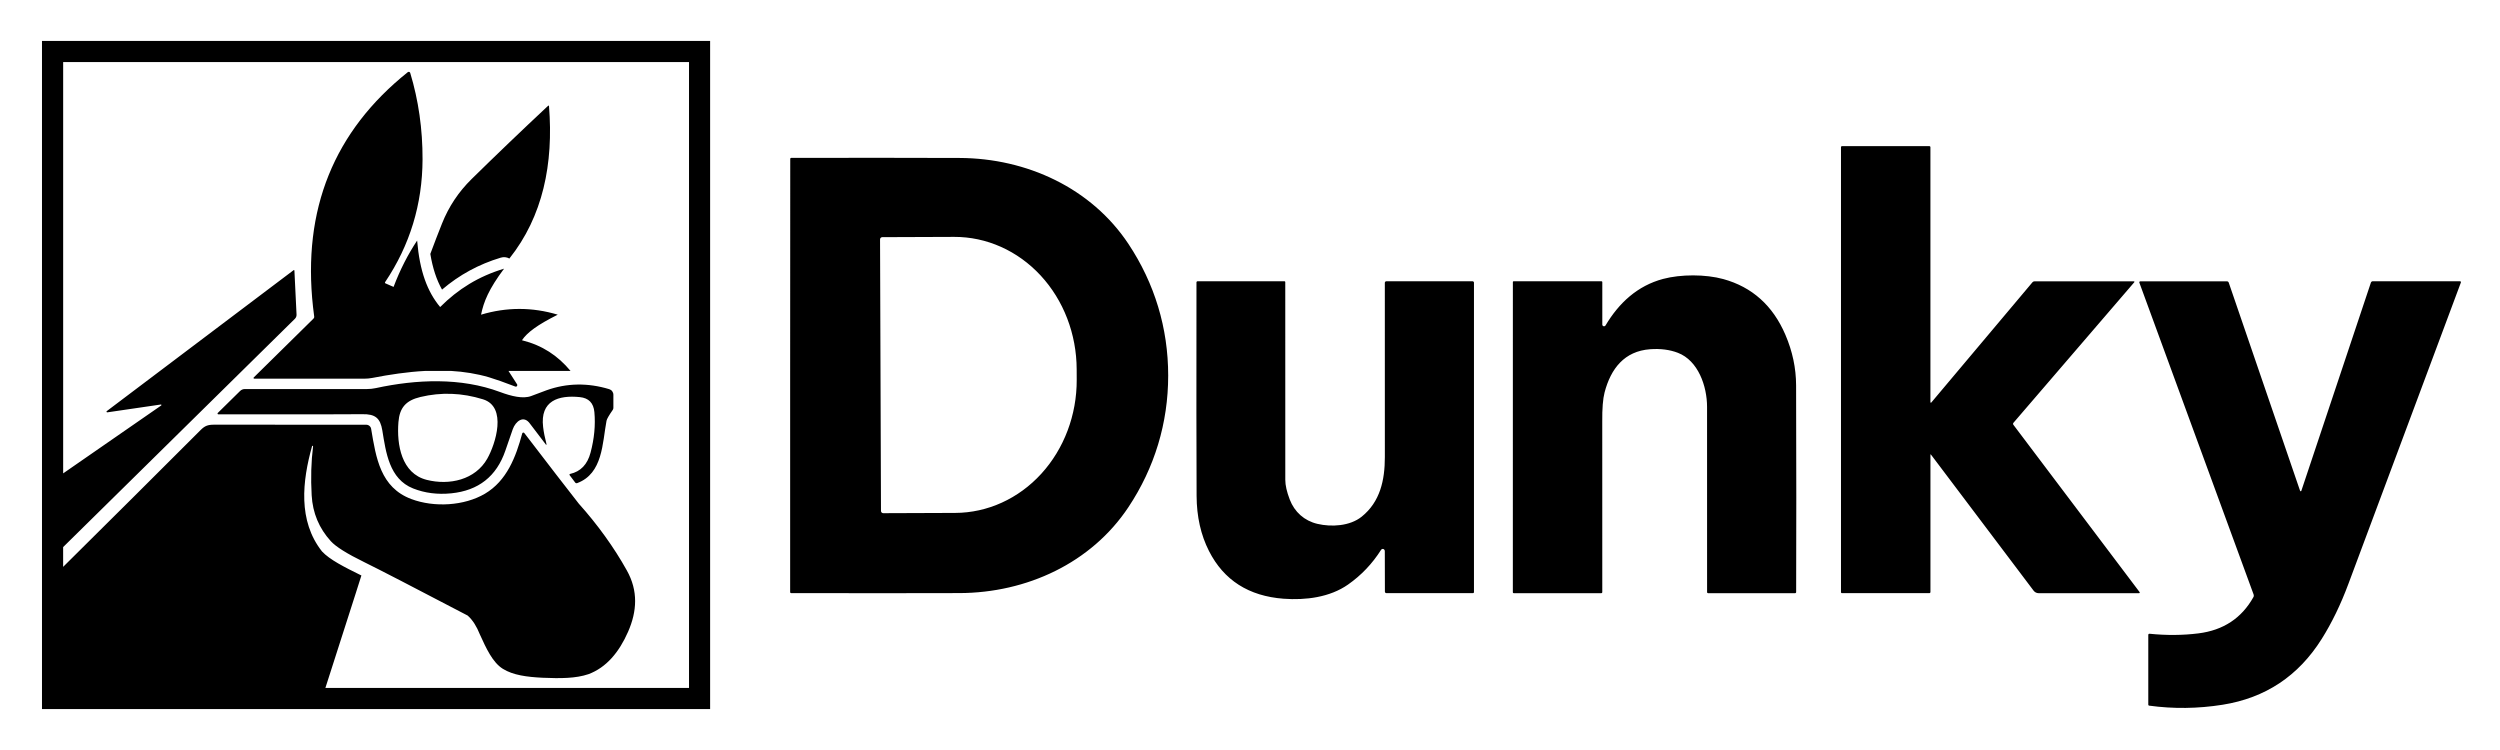
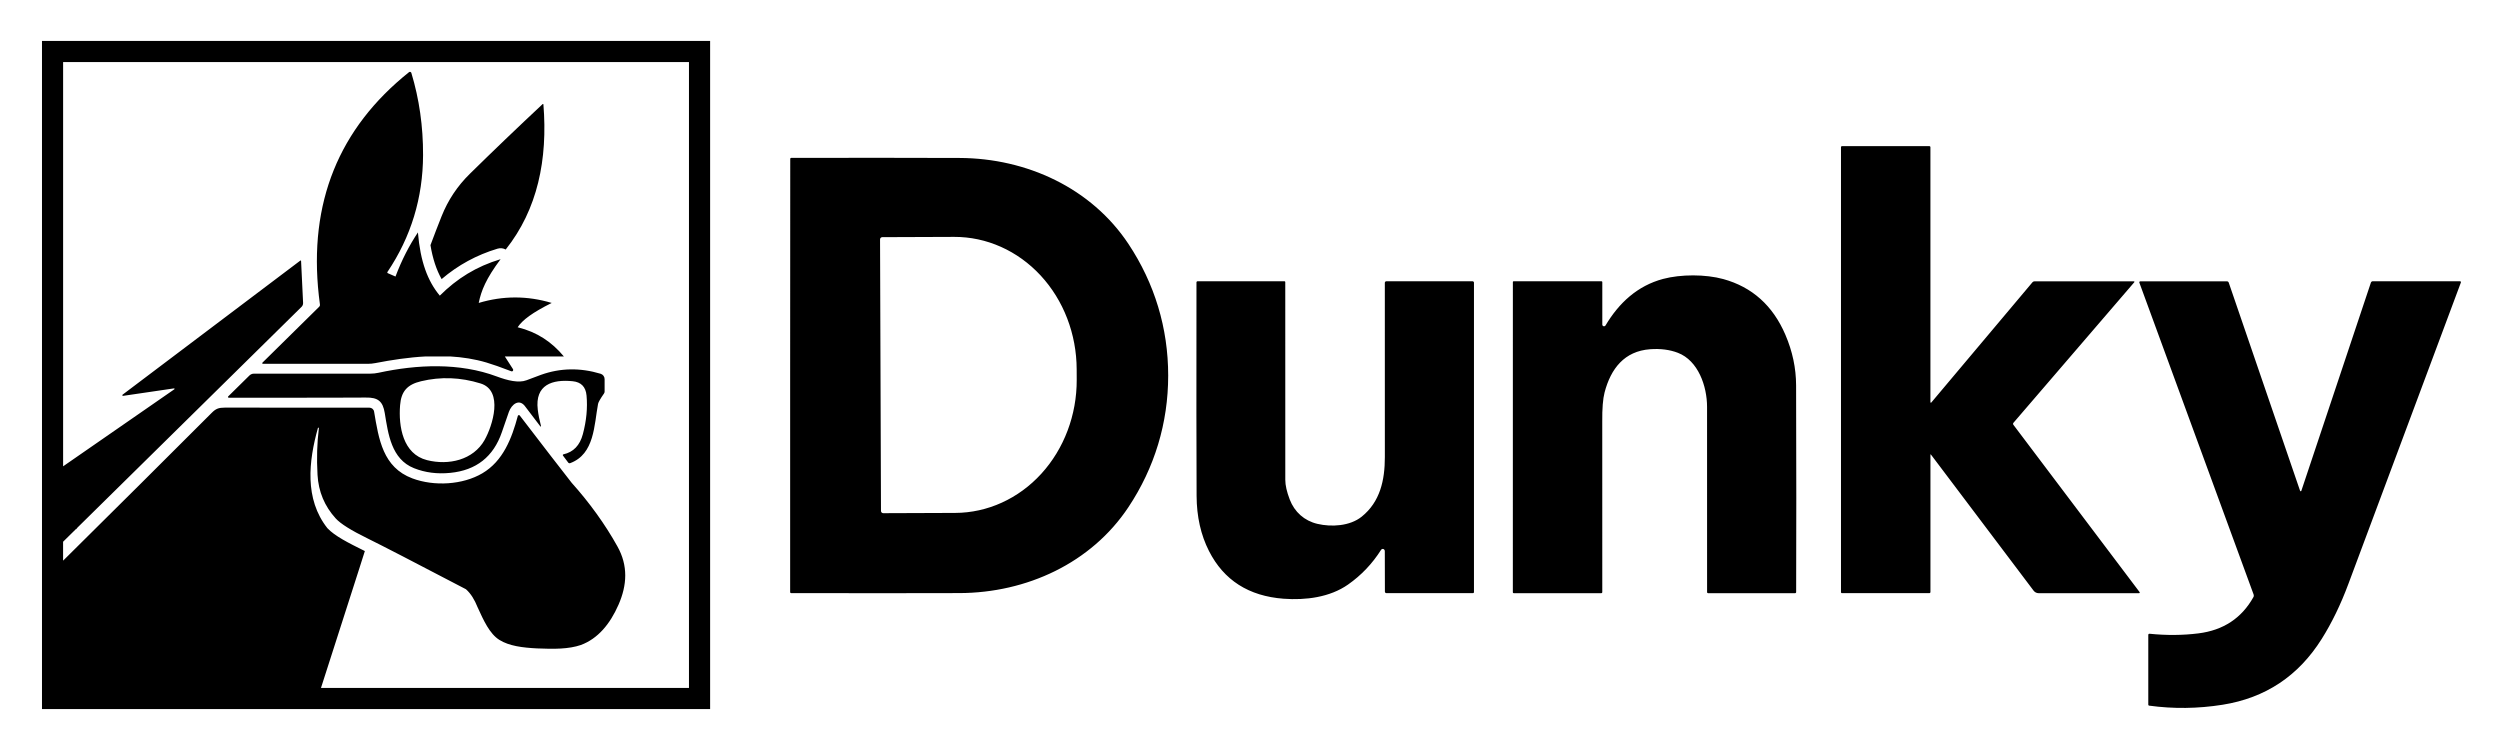
<svg xmlns="http://www.w3.org/2000/svg" viewBox="0 0 1020 306" width="1020" height="306">
-   <path d="m17.13 16.7h272.6v272.6h-272.6zm110.58 165.41c.01-.05 0-.1-.03-.14c-.03-.04-.06-.07-.11-.08c-.05-.01-.09-.01-.14.01c-.04.02-.08.05-.1.1c-3.97 14.22-5.85 30.49 4.06 43c3.13 3.34 8.87 6.26 16.06 9.8l-2.13 6.7v.01l-12.56 39.16h148.36v-255.35h-255.35v167.82l27.62-19.13h0l12.39-8.58c.04-.03.07-.06.08-.11c.01-.04.01-.09-.01-.14c-.02-.04-.05-.08-.09-.11c-.04-.03-.09-.04-.14-.03l-21.83 3.2c-.06.01-.13-.01-.19-.04c-.06-.03-.1-.08-.13-.14c-.03-.06-.03-.12-.01-.18c.02-.06.05-.11.11-.15l76.22-57.5c.03-.02.07-.04.1-.04c.04 0 .08 0 .11.02c.03.02.06.04.08.07c.02.03.03.07.04.11l.87 17.95c.02.32-.04.64-.15.94c-.12.3-.3.57-.53.8l-66.93 65.93l-27.62 27.2v8.07c19.48-19.29 38.16-37.89 56.06-55.79h0c1.74-1.75 2.95-2.22 5.57-2.22c22.75.03 43.43.04 62.03.02c.48 0 .95.17 1.32.48c.37.31.62.74.69 1.22c1.99 11.89 3.79 23.9 16.41 28.63c9.38 3.51 21.61 2.77 30.01-2.18c8.91-5.25 12.65-15.02 15.22-24.61c.03-.09.07-.16.14-.22c.07-.06.15-.1.23-.12c.09-.02.18-.01.26.02c.08.03.15.08.21.16c10.1 13.19 17.52 22.81 22.26 28.85c7.57 8.43 14.35 17.81 19.57 27.2c4.69 8.34 4.17 16.69.52 25.03c-3.65 8.34-8.87 14.6-16.17 17.31c-5.22 1.77-11.47 1.77-18.77 1.46c-6.26-.31-11.99-1.04-16.17-3.65c-4.17-2.61-6.78-8.34-9.39-14.08c-1.25-3.13-2.82-5.74-4.95-7.64c-22.24-11.64-36.3-18.9-42.17-21.78c-7.05-3.45-11.61-6.3-13.66-8.56c-4.8-5.27-7.41-11.51-7.82-18.72c-.4-7.04-.21-13.69.57-19.97zm348.91-28.87c0 19.36-5.55 37.61-16.21 53.66c-15.17 22.86-41.56 34.98-68.92 35.08c-18.27.06-41.19.06-68.74.01c-.1 0-.19-.04-.26-.11c-.07-.07-.11-.16-.11-.26c-.01-15.29-.01-44.77 0-88.42c.01-43.65.03-73.13.04-88.42c0-.1.04-.19.11-.26c.07-.07.16-.11.26-.11c27.55-.04 50.47-.03 68.74.04c27.36.11 53.74 12.25 68.9 35.11c10.65 16.06 16.2 34.31 16.19 53.68zm394.18-38.1l-49.32 57.37c-.09.11-.15.24-.15.39c-.01.14.04.29.12.4l51.51 68.28c.03.04.06.09.06.14c.01.05 0 .1-.03.15c-.02.05-.06.09-.1.11c-.05.03-.1.04-.15.04h-40.97c-.4 0-.8-.09-1.15-.27c-.36-.18-.67-.44-.91-.76l-41.91-55.56c-.01-.02-.03-.03-.05-.03c-.02-.01-.04-.01-.06 0c-.02.01-.04.02-.05.04c-.01.02-.02.04-.02.06v56.05c0 .12-.05.24-.14.33c-.09.09-.2.13-.33.13h-35.63c-.11 0-.21-.04-.28-.12c-.08-.07-.12-.18-.12-.28v-181.57c0-.11.04-.21.12-.29c.08-.08.18-.12.29-.12h35.7c.1 0 .2.04.27.11c.07.07.11.17.11.28v104.08c0 .04.02.08.04.12c.03.03.06.06.1.07c.04.01.08.02.12.01c.04-.01.08-.04.1-.07l41.27-49.06c.11-.13.24-.23.4-.3c.15-.07.32-.1.48-.1h40.48c.04 0 .09.01.13.03c.04.02.07.06.09.1c.02.04.03.09.02.13c-.01.04-.03.08-.05.12zm67.63 85.1c.02.06.05.11.1.14c.05.04.1.05.16.05c.06 0 .12-.02.16-.05c.05-.04.08-.09.1-.14l28.37-84.93c.06-.16.16-.31.3-.41c.14-.1.31-.15.48-.15h35.59c.06 0 .12.01.17.04c.06.03.1.07.14.12c.03.05.05.11.06.17c.01.06 0 .12-.02.18c-19.94 53.35-35.23 94.33-45.88 122.93c-3.13 8.41-6.77 15.92-10.92 22.52c-9.5 15.12-22.98 24.06-40.44 26.83c-10.08 1.6-20.07 1.72-29.97.36c-.09-.01-.18-.06-.24-.13c-.06-.07-.09-.16-.09-.25v-28.51c0-.06.01-.13.04-.18c.03-.06.06-.11.11-.15c.05-.04.1-.07.16-.09c.06-.02.12-.03.19-.02c6.91.7 13.56.65 19.94-.15c10.17-1.27 17.66-6.21 22.46-14.81c.09-.16.14-.33.15-.51c.01-.18-.01-.36-.07-.53l-46.62-127.25c-.02-.06-.03-.13-.02-.19c.01-.07.03-.13.07-.18c.04-.05.09-.1.14-.13c.06-.03.12-.05.19-.05h35.32c.17 0 .33.05.47.15c.14.1.24.24.3.4zm-321.18-85.17c0-.04.01-.08.02-.12c.02-.04.04-.07.07-.1c.03-.03.07-.05.1-.07c.04-.02.08-.02.12-.02h35.87c.08 0 .16.03.22.09c.06.06.09.14.09.23v17.34c0 .15.05.3.14.43c.09.12.22.21.37.25c.15.04.31.03.45-.02c.14-.06.27-.16.35-.29c5.48-9.21 13.03-16.19 23.48-18.99c7.25-1.93 17.29-1.94 24.58.06c11.77 3.25 20.22 10.82 25.33 22.73c2.89 6.73 4.35 13.61 4.37 20.66c.1 33.06.11 61.17.02 84.34c0 .11-.05.22-.13.3c-.08.08-.19.13-.3.13h-35.52c-.1 0-.2-.04-.28-.11c-.07-.07-.11-.17-.11-.28c.01-33.65 0-58.86-.01-75.61c0-8.5-3.63-18.89-11.89-22.07c-3.35-1.29-7.14-1.77-11.37-1.46c-10.44.78-16 7.86-18.56 17.65c-.67 2.57-.99 6.53-.94 11.87c.03 3.39.03 26.6.01 69.63c0 .1-.04.2-.11.27c-.07.07-.17.11-.27.11h-35.76c-.09 0-.18-.04-.25-.1c-.07-.07-.1-.15-.1-.25zm-93.2-.32c.04 0 .09.01.13.03c.04.02.08.04.11.07c.03.03.05.07.07.11c.02.04.03.08.03.13c-.01 22.94-.01 49.83.01 80.68c0 2.21.61 4.89 1.82 8.05c1.94 5.06 5.93 8.66 11.3 9.92c5.68 1.34 13.23.93 18.04-2.93c7.55-6.06 9.46-14.94 9.46-24.3c-.01-31.23-.01-54.94-.01-71.13c0-.16.07-.32.18-.44c.12-.12.27-.18.44-.18h35.18c.15 0 .3.06.4.17c.11.11.17.25.17.4v126.24c0 .12-.05.23-.13.31c-.08.08-.19.13-.31.13h-35.27c-.16 0-.32-.06-.44-.18c-.12-.11-.19-.27-.19-.43c-.02-.65-.03-6.11-.04-16.38q0-.44-.15-.69c-.07-.12-.17-.21-.29-.28c-.12-.07-.25-.1-.39-.1c-.14 0-.27.03-.39.1c-.12.07-.22.16-.29.27c-3.59 5.67-8.09 10.4-13.5 14.19c-7.4 5.18-17.27 6.45-26.29 5.77c-14.24-1.08-24.38-7.56-30.43-19.45c-3.33-6.55-5.02-14.06-5.06-22.53c-.09-16.03-.1-45.06-.05-87.09c0-.12.05-.23.13-.32c.08-.09.19-.13.31-.13zm-164.99-17.09l.38 110.8c0 .12.02.24.07.35c.05.11.11.21.2.3c.09.09.19.15.3.2c.11.04.23.07.35.07l29.35-.11c13.2-.05 25.84-5.79 35.14-15.98c9.3-10.19 14.5-23.98 14.45-38.34l-.02-4.32c-.02-7.11-1.34-14.15-3.86-20.71c-2.52-6.56-6.21-12.52-10.85-17.53c-4.64-5.01-10.14-8.98-16.19-11.68c-6.05-2.7-12.53-4.08-19.07-4.06l-29.35.11c-.24 0-.47.1-.64.27c-.17.17-.26.4-.26.64zm-201.94 17.45c-.03.04-.05.09-.06.14c-.01.05 0 .1.01.15c.01.05.04.1.08.13c.03.04.08.07.13.09c1.12.49 2.22.97 3.3 1.44c2.68-7.11 5.95-13.41 9.61-18.91c1.04 12.52 4.17 20.86 9.39 27.12c7.3-7.3 15.65-12.52 26.08-15.65c-6.26 8.34-8.34 13.56-9.39 18.77q15.65-4.69 31.29 0c-8.34 4.17-12.52 7.3-14.6 10.43c8.34 2.09 14.6 6.26 19.82 12.52h-25.32c1.74 2.75 2.9 4.57 3.5 5.45c.07.11.11.24.1.37c-.01.13-.05.26-.13.36c-.08.1-.19.18-.32.21c-.13.03-.26.03-.38-.02c-4.54-1.74-8.1-3-10.69-3.77c-5.02-1.48-10.22-2.29-15.49-2.6h-10.56c-7.25.38-14.52 1.48-21.57 2.85c-1.06.21-2.14.31-3.21.31h-44.98c-.06 0-.12-.02-.16-.05c-.05-.03-.09-.08-.11-.13c-.02-.05-.03-.11-.02-.17c.01-.06.04-.11.08-.14l24.38-24.01c.11-.11.2-.25.25-.4c.05-.15.07-.31.04-.47c-.17-1.29-.33-2.6-.48-3.91q-6.57-59.62 38.67-95.78c.08-.06.18-.11.28-.13c.1-.02.2-.01.3.02c.1.03.19.09.26.16c.07.07.12.16.15.26c3.39 11.19 5.06 22.94 5.03 35.26c-.06 18.32-5.15 35.01-15.26 50.07zm65.58 66.24c-4.13-5.4-6.25-8.19-6.37-8.36c-2.65-3.86-5.97-1.1-7.12 2.12c-.22.6-1.23 3.51-3.02 8.74c-3.6 10.51-10.97 16.32-22.1 17.43c-5.6.56-10.78-.11-15.53-1.99c-9.77-3.87-11.11-14.78-12.57-23.66c-.82-5.03-2.86-6.75-8.2-6.64c-2.91.06-22.47.09-58.69.07c-.07 0-.13-.02-.19-.05c-.06-.04-.1-.09-.13-.15c-.03-.06-.03-.13-.02-.2c.01-.07.05-.13.09-.17l9.1-8.96c.52-.52 1.22-.8 1.95-.8h49.86c1.19 0 2.38-.13 3.55-.38c16.62-3.6 34.72-4.39 50.74 1.6c4.58 1.71 9.38 2.89 12.7 1.62q4.41-1.69 6.26-2.35q12.39-4.42 25.56-.44c.49.15.92.45 1.22.86c.3.41.47.91.47 1.42v5.36c0 .29-.09.58-.26.82c-1.56 2.25-2.41 3.73-2.54 4.44c-1.71 9.04-1.46 21.54-11.97 25.43c-.14.05-.3.06-.45.02c-.15-.04-.28-.13-.37-.26l-2.26-3c-.03-.04-.06-.1-.06-.15c-.01-.06 0-.11.02-.16c.02-.05.05-.1.09-.13c.04-.04.09-.06.14-.07c4.28-.95 7.06-3.84 8.34-8.67c1.53-5.74 2.05-11.25 1.57-16.54c-.34-3.73-2.32-5.77-5.95-6.13c-8.66-.88-16.25 1.43-14.97 12.19c.24 2.07.71 4.41 1.39 7.03c.02.04.02.08 0 .12c-.01.04-.04.07-.08.09c-.04.02-.08.02-.12.01c-.04-.01-.07-.04-.09-.07zm.96-138.22c.03-.02.06-.04.1-.04c.03-.01.07-.01.1.01c.04.01.07.03.09.06c.02.03.04.06.04.1c1.9 23.58-2.49 45.04-16.16 62.22q-1.7-.9-3.54-.35q-13.37 4.01-23.94 13.03q-3.36-5.94-4.78-14.56c1.63-4.39 3.22-8.51 4.76-12.37c2.75-6.92 6.78-12.96 12.08-18.17c9.94-9.76 20.35-19.74 31.25-29.93zm-24.84 143.98c3.35-5.91 8.22-21.1-1.75-24.19c-8.57-2.66-17.08-2.97-25.53-.95c-5.97 1.42-8.51 4.4-8.98 10.25c-.74 9.15 1.2 20.96 11.56 23.57c9.2 2.32 19.79.02 24.71-8.69z" />
+   <path d="m17.13 16.7h272.6v272.6h-272.6zm112.95 157.99c.01-.04 0-.09-.03-.13c-.02-.04-.06-.07-.11-.08c-.04-.01-.09-.01-.13.01c-.04.02-.08.05-.09.09c-3.78 13.53-5.57 29.01 3.86 40.92c2.98 3.18 8.44 5.95 15.28 9.33l-2.03 6.38v.01l-15.87 49.45h150.14v-255.35h-255.35v164.94l33.6-23.27h0l11.79-8.17c.04-.02.07-.06.08-.1c.01-.04.01-.09-.01-.13c-.02-.04-.05-.08-.09-.1c-.04-.02-.09-.03-.13-.03l-20.77 3.05c-.06.01-.12 0-.18-.04c-.05-.03-.1-.08-.12-.13c-.02-.06-.03-.12-.01-.17c.02-.06.05-.11.1-.14l72.52-54.71c.03-.02.06-.04.1-.04c.04 0 .07 0 .1.02c.03.02.06.04.08.07c.02.03.03.06.03.1l.82 17.08c.02.31-.03.61-.14.9c-.11.29-.28.54-.5.76l-63.68 62.73l-27.75 27.33c-.21.21-.39.44-.54.69v-.16l-5.31 5.23v7.72l1.19-1.17c20.75-20.53 40.57-40.25 59.47-59.16h0c1.66-1.67 2.81-2.11 5.3-2.11c21.65.03 41.32.04 59.02.02c.46 0 .9.16 1.25.45c.35.3.59.71.66 1.16c1.9 11.31 3.6 22.74 15.61 27.24c8.92 3.34 20.56 2.64 28.55-2.07c8.48-4.99 12.04-14.29 14.48-23.42c.02-.08.07-.16.13-.21c.06-.06.14-.1.22-.11c.08-.02.17-.01.25.02c.08.03.15.08.2.15c9.61 12.55 16.67 21.7 21.18 27.45c7.2 8.02 13.66 16.95 18.62 25.88c4.47 7.94 3.97 15.88.5 23.82c-3.47 7.94-8.44 13.89-15.38 16.47c-4.96 1.69-10.92 1.69-17.86 1.39c-5.95-.3-11.41-.99-15.38-3.47c-3.97-2.48-6.45-7.94-8.93-13.4c-1.19-2.98-2.68-5.46-4.71-7.27c-21.17-11.08-34.54-17.98-40.12-20.72c-6.71-3.28-11.04-6-13-8.15c-4.57-5.01-7.05-10.95-7.44-17.81c-.38-6.7-.2-13.03.55-19zm346.54-21.45c0 19.36-5.55 37.61-16.21 53.66c-15.17 22.86-41.56 34.98-68.92 35.08c-18.27.06-41.19.06-68.74.01c-.1 0-.19-.04-.26-.11c-.07-.07-.11-.16-.11-.26c-.01-15.29-.01-44.77 0-88.42c.01-43.65.03-73.13.04-88.42c0-.1.04-.19.11-.26c.07-.07.16-.11.26-.11c27.55-.04 50.47-.03 68.74.04c27.36.11 53.74 12.25 68.9 35.11c10.65 16.06 16.2 34.31 16.19 53.68zm394.18-38.1l-49.32 57.37c-.09.11-.15.24-.15.39c-.01.14.04.29.12.4l51.51 68.28c.03.04.06.09.06.14c.01.05 0 .1-.03.15c-.02.05-.06.09-.1.11c-.05.03-.1.04-.15.04h-40.97c-.4 0-.8-.09-1.15-.27c-.36-.18-.67-.44-.91-.76l-41.91-55.56c-.01-.02-.03-.03-.05-.03c-.02-.01-.04-.01-.06 0c-.02.01-.04.02-.05.04c-.01.02-.02.04-.02.06v56.05c0 .12-.05.24-.14.33c-.09.09-.2.13-.33.13h-35.63c-.11 0-.21-.04-.28-.12c-.08-.07-.12-.18-.12-.28v-181.57c0-.11.04-.21.12-.29c.08-.08.18-.12.29-.12h35.7c.1 0 .2.04.27.11c.07.07.11.17.11.28v104.08c0 .04.02.08.04.12c.03.03.06.06.1.07c.04.01.08.02.12.01c.04-.01.08-.04.1-.07l41.27-49.06c.11-.13.24-.23.4-.3c.15-.07.32-.1.48-.1h40.48c.04 0 .09.01.13.03c.04.02.07.06.09.1c.02.04.03.09.02.13c-.01.04-.03.08-.05.12zm67.63 85.1c.02.06.05.11.1.14c.05.04.1.05.16.05c.06 0 .12-.02.16-.05c.05-.04.08-.09.1-.14l28.37-84.93c.06-.16.16-.31.3-.41c.14-.1.31-.15.48-.15h35.59c.06 0 .12.01.17.04c.06.03.1.07.14.12c.03.05.05.11.06.17c.01.06 0 .12-.02.18c-19.94 53.35-35.23 94.33-45.88 122.93c-3.13 8.41-6.77 15.92-10.92 22.52c-9.5 15.12-22.98 24.06-40.44 26.83c-10.08 1.6-20.07 1.72-29.97.36c-.09-.01-.18-.06-.24-.13c-.06-.07-.09-.16-.09-.25v-28.51c0-.06.01-.13.04-.18c.03-.06.06-.11.11-.15c.05-.04.1-.07.16-.09c.06-.02.12-.03.19-.02c6.91.7 13.56.65 19.94-.15c10.17-1.27 17.66-6.21 22.46-14.81c.09-.16.14-.33.15-.51c.01-.18-.01-.36-.07-.53l-46.62-127.25c-.02-.06-.03-.13-.02-.19c.01-.07.03-.13.07-.18c.04-.05.09-.1.14-.13c.06-.03.12-.05.19-.05h35.32c.17 0 .33.05.47.15c.14.1.24.24.3.4zm-321.18-85.17c0-.04.01-.08.02-.12c.02-.04.04-.07.07-.1c.03-.03.07-.05.1-.07c.04-.02.08-.02.12-.02h35.87c.08 0 .16.03.22.09c.06.06.09.14.09.23v17.34c0 .15.05.3.14.43c.09.12.22.21.37.25c.15.04.31.03.45-.02c.14-.06.27-.16.35-.29c5.48-9.21 13.03-16.19 23.48-18.99c7.25-1.93 17.29-1.94 24.58.06c11.77 3.25 20.22 10.82 25.33 22.73c2.89 6.73 4.35 13.61 4.37 20.66c.1 33.06.11 61.17.02 84.34c0 .11-.05.22-.13.3c-.08.08-.19.13-.3.13h-35.52c-.1 0-.2-.04-.28-.11c-.07-.07-.11-.17-.11-.28c.01-33.65 0-58.86-.01-75.61c0-8.5-3.63-18.89-11.89-22.07c-3.35-1.29-7.14-1.77-11.37-1.46c-10.44.78-16 7.86-18.56 17.65c-.67 2.57-.99 6.53-.94 11.87c.03 3.39.03 26.6.01 69.63c0 .1-.04.2-.11.27c-.07.07-.17.11-.27.11h-35.76c-.09 0-.18-.04-.25-.1c-.07-.07-.1-.15-.1-.25zm-93.2-.32c.04 0 .09.01.13.03c.04.02.08.04.11.07c.03.03.05.07.07.11c.02.04.03.08.03.13c-.01 22.94-.01 49.83.01 80.68c0 2.21.61 4.89 1.82 8.05c1.94 5.06 5.93 8.66 11.3 9.92c5.68 1.34 13.23.93 18.04-2.93c7.55-6.06 9.46-14.94 9.46-24.3c-.01-31.23-.01-54.94-.01-71.13c0-.16.07-.32.18-.44c.12-.12.27-.18.44-.18h35.18c.15 0 .3.06.4.17c.11.11.17.25.17.4v126.24c0 .12-.05.23-.13.31c-.08.08-.19.13-.31.13h-35.27c-.16 0-.32-.06-.44-.18c-.12-.11-.19-.27-.19-.43c-.02-.65-.03-6.11-.04-16.38q0-.44-.15-.69c-.07-.12-.17-.21-.29-.28c-.12-.07-.25-.1-.39-.1c-.14 0-.27.03-.39.1c-.12.07-.22.16-.29.27c-3.59 5.67-8.09 10.4-13.5 14.19c-7.4 5.18-17.27 6.45-26.29 5.77c-14.24-1.08-24.38-7.56-30.43-19.45c-3.33-6.55-5.02-14.06-5.06-22.53c-.09-16.03-.1-45.06-.05-87.09c0-.12.05-.23.13-.32c.08-.09.19-.13.31-.13zm-164.99-17.09l.38 110.8c0 .12.02.24.07.35c.05.11.11.21.2.3c.09.09.19.15.3.2c.11.04.23.07.35.07l29.35-.11c13.2-.05 25.84-5.79 35.14-15.98c9.3-10.19 14.5-23.98 14.45-38.34l-.02-4.32c-.02-7.11-1.34-14.15-3.86-20.71c-2.52-6.56-6.21-12.52-10.85-17.53c-4.64-5.01-10.14-8.98-16.19-11.68c-6.05-2.7-12.53-4.08-19.07-4.06l-29.35.11c-.24 0-.47.1-.64.27c-.17.17-.26.4-.26.64zm-200.99 13.29c-.03.04-.04.09-.05.14c-.01.05 0 .1.01.15c.01.05.04.09.07.13c.03.04.07.07.12.09c1.06.46 2.11.92 3.14 1.37c2.55-6.77 5.66-12.76 9.15-18c.99 11.91 3.97 19.85 8.93 25.8c6.95-6.95 14.89-11.91 24.81-14.89c-5.95 7.94-7.94 12.9-8.93 17.86q14.89-4.47 29.77 0c-7.94 3.97-11.91 6.95-13.89 9.92c7.94 1.98 13.89 5.95 18.86 11.91h-24.09c1.65 2.62 2.76 4.34 3.33 5.18c.07.1.1.23.1.35c-.01.12-.05.24-.13.34c-.08.1-.18.17-.3.2c-.12.03-.25.03-.36-.02c-4.32-1.66-7.71-2.86-10.17-3.58c-4.78-1.41-9.72-2.18-14.74-2.47h-10.05c-6.9.36-13.82 1.41-20.52 2.71c-1.01.2-2.03.3-3.06.3h-42.8c-.06 0-.11-.02-.16-.05c-.05-.03-.08-.07-.1-.12c-.02-.05-.03-.11-.02-.16c.01-.05.04-.1.08-.14l23.19-22.85c.11-.1.19-.23.24-.38c.05-.14.06-.3.04-.45c-.17-1.23-.32-2.47-.46-3.72q-6.25-56.73 36.8-91.13c.08-.06.17-.1.26-.12c.1-.02.19-.01.29.02c.09.03.18.08.25.15c.07.07.12.16.15.25c3.22 10.65 4.82 21.83 4.78 33.55c-.06 17.43-4.9 33.31-14.52 47.65zm62.4 63.03c-3.93-5.14-5.95-7.79-6.06-7.96c-2.52-3.67-5.68-1.04-6.78 2.01c-.21.57-1.17 3.34-2.88 8.32c-3.43 10-10.44 15.53-21.03 16.58c-5.33.53-10.26-.1-14.78-1.9c-9.3-3.68-10.57-14.06-11.96-22.51c-.78-4.78-2.72-6.42-7.8-6.32c-2.77.06-21.38.08-55.84.07c-.06 0-.13-.02-.18-.05c-.05-.03-.1-.09-.12-.14c-.02-.06-.03-.12-.02-.19c.01-.06.04-.12.09-.16l8.65-8.52c.5-.49 1.16-.76 1.86-.76h47.44c1.14 0 2.27-.12 3.37-.36c15.81-3.42 33.04-4.18 48.28 1.52c4.36 1.63 8.92 2.75 12.09 1.54q4.2-1.61 5.95-2.23q11.79-4.21 24.32-.42c.46.14.87.43 1.16.82c.29.39.45.86.45 1.35v5.1c0 .28-.09.55-.25.78c-1.49 2.14-2.3 3.55-2.42 4.23c-1.63 8.6-1.39 20.49-11.39 24.19c-.14.05-.29.06-.43.01c-.14-.04-.26-.13-.35-.24l-2.15-2.86c-.03-.04-.05-.09-.06-.15c-.01-.05 0-.11.01-.16c.02-.05.05-.09.09-.13c.04-.03.09-.06.14-.07c4.07-.9 6.72-3.65 7.94-8.25c1.46-5.46 1.96-10.71 1.5-15.74c-.32-3.55-2.21-5.49-5.66-5.84c-8.24-.83-15.46 1.36-14.24 11.6c.23 1.96.67 4.19 1.32 6.69c.01.04.02.07 0 .11c-.01.04-.04.06-.07.08c-.03.02-.07.02-.11.01c-.04-.01-.07-.04-.09-.07zm.91-131.51c.03-.02.06-.04.1-.04c.03-.01.07-.01.1.01q.06.01.09.06c.02.03.04.06.04.1c1.81 22.44-2.37 42.85-15.38 59.2q-1.61-.86-3.37-.33q-12.72 3.82-22.78 12.4q-3.2-5.65-4.55-13.85c1.56-4.17 3.06-8.1 4.53-11.77c2.62-6.58 6.45-12.34 11.49-17.29c9.46-9.29 19.36-18.79 29.73-28.48zm-23.64 136.99c3.19-5.63 7.82-20.08-1.67-23.01c-8.15-2.53-16.25-2.83-24.29-.9c-5.68 1.35-8.1 4.19-8.54 9.76c-.7 8.7 1.14 19.95 11 22.43c8.75 2.2 18.83.02 23.51-8.27z" />
</svg>
